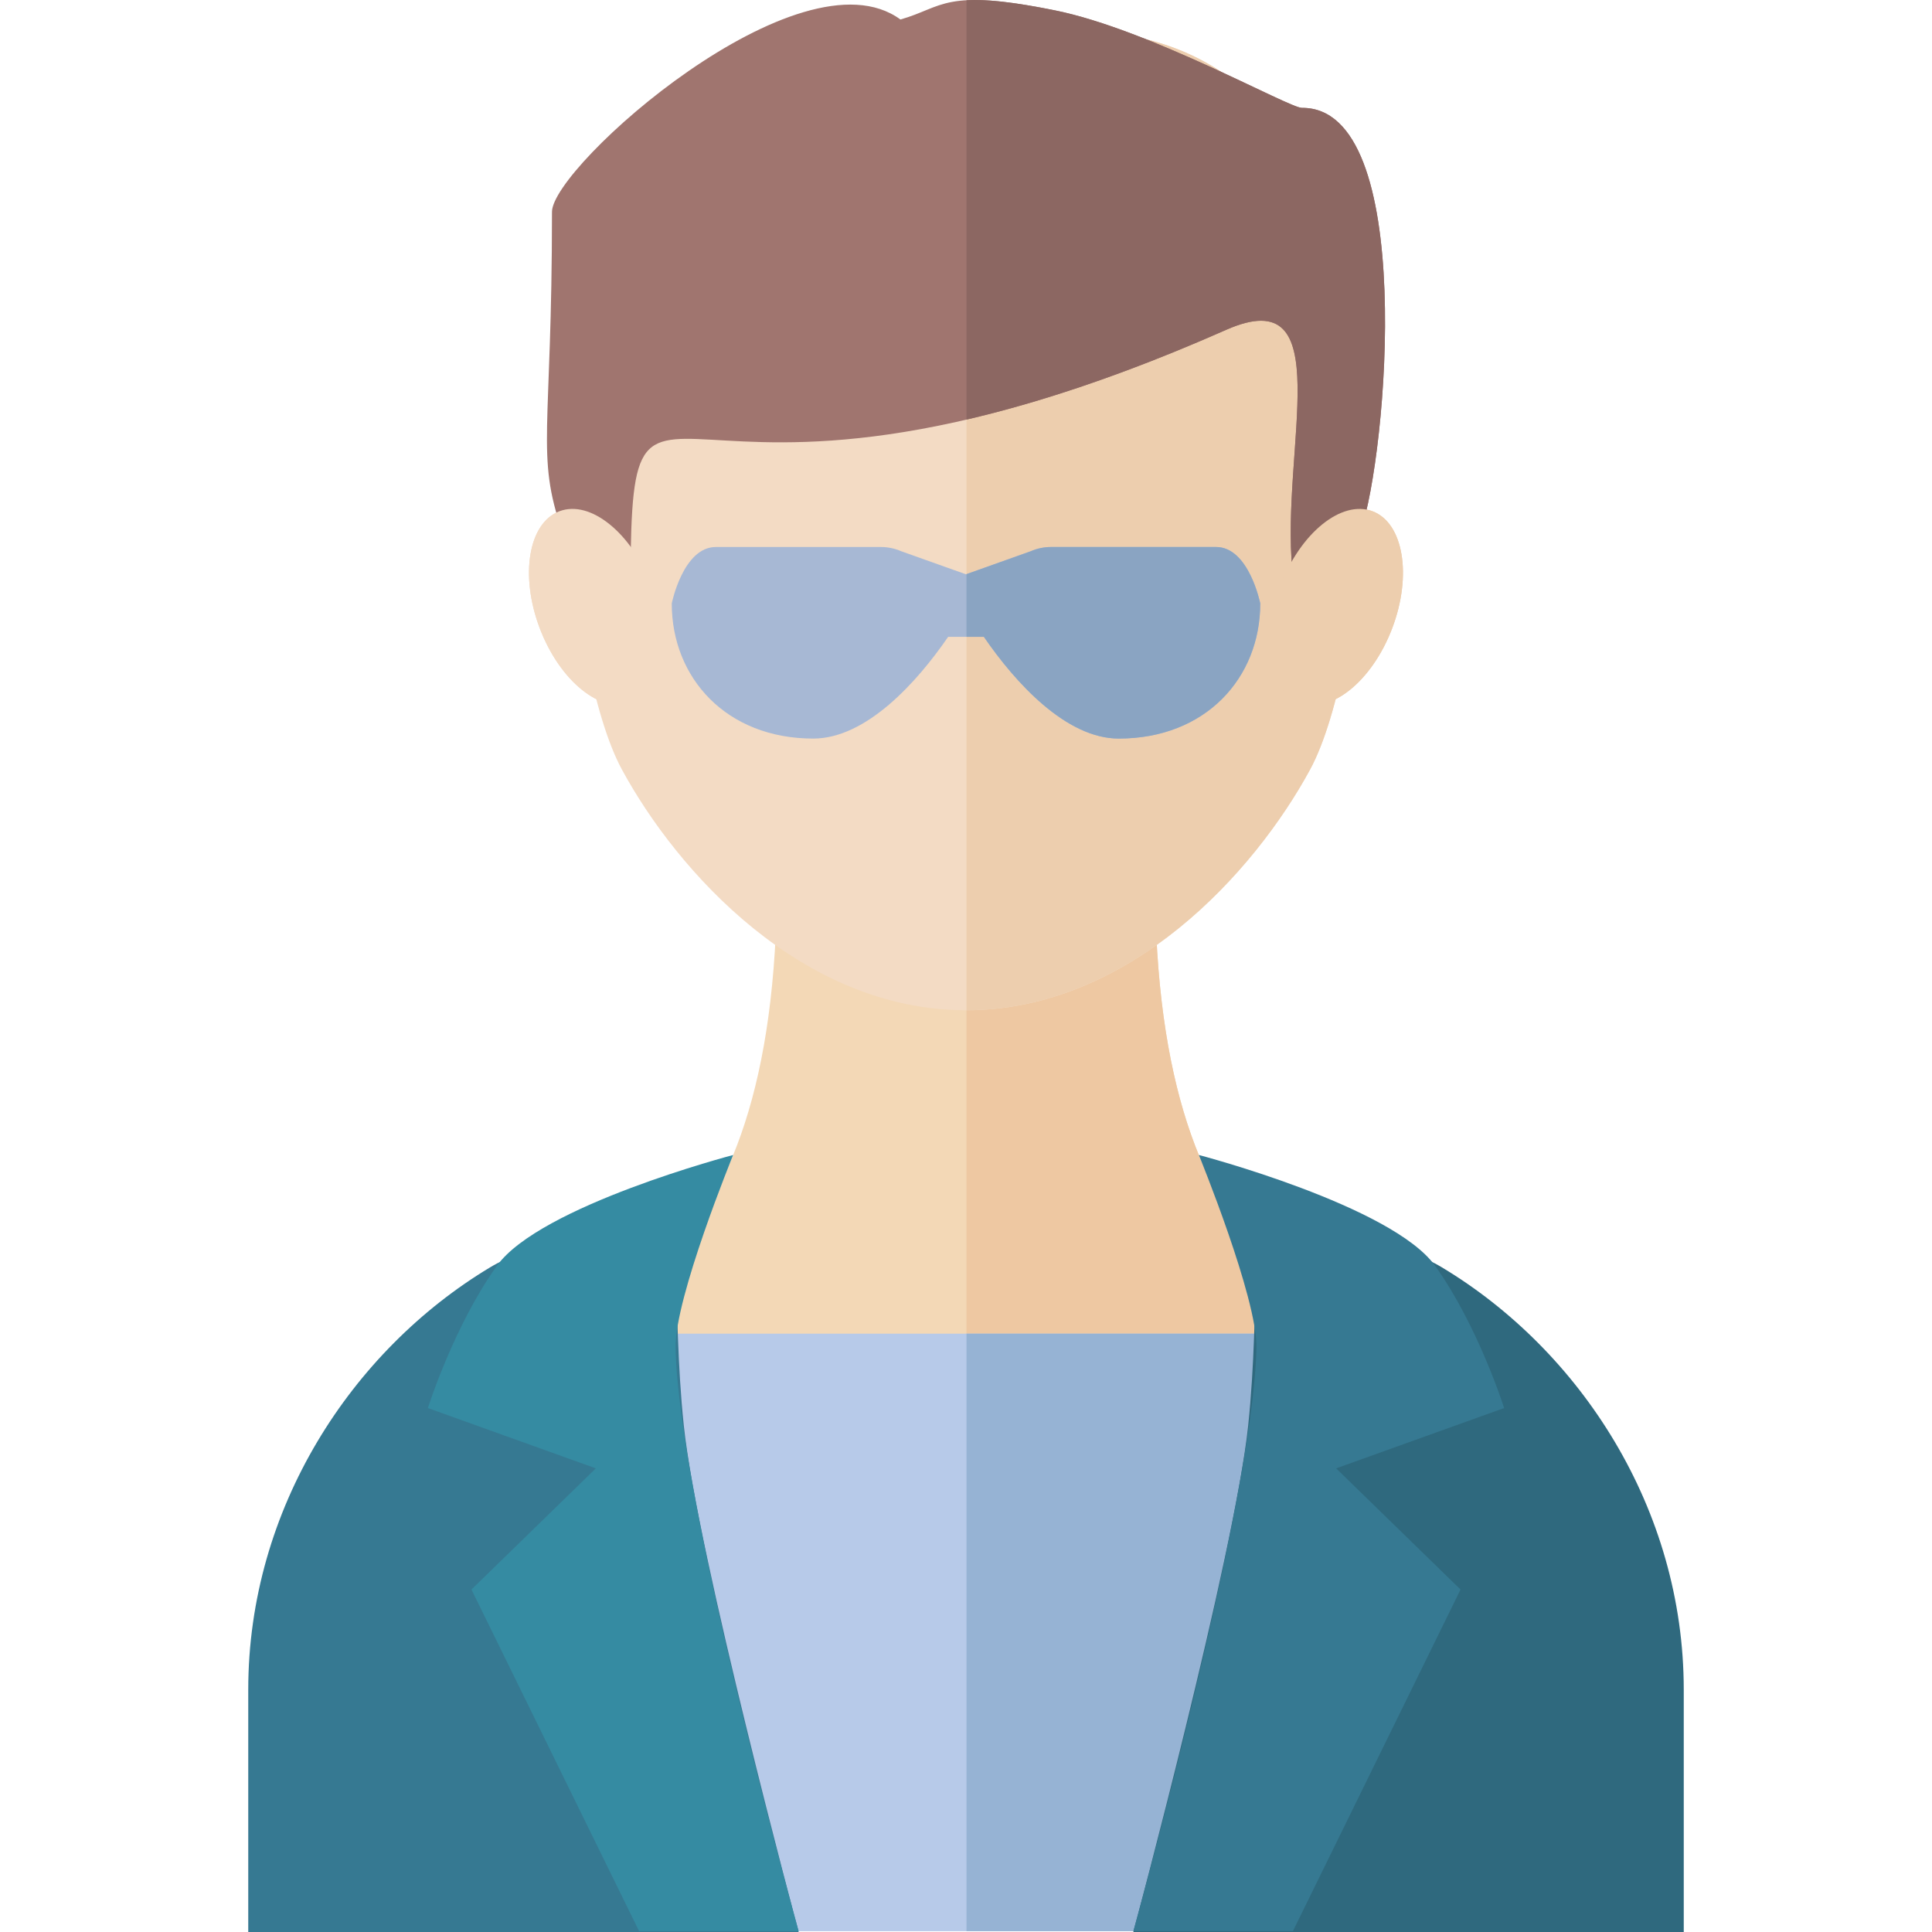
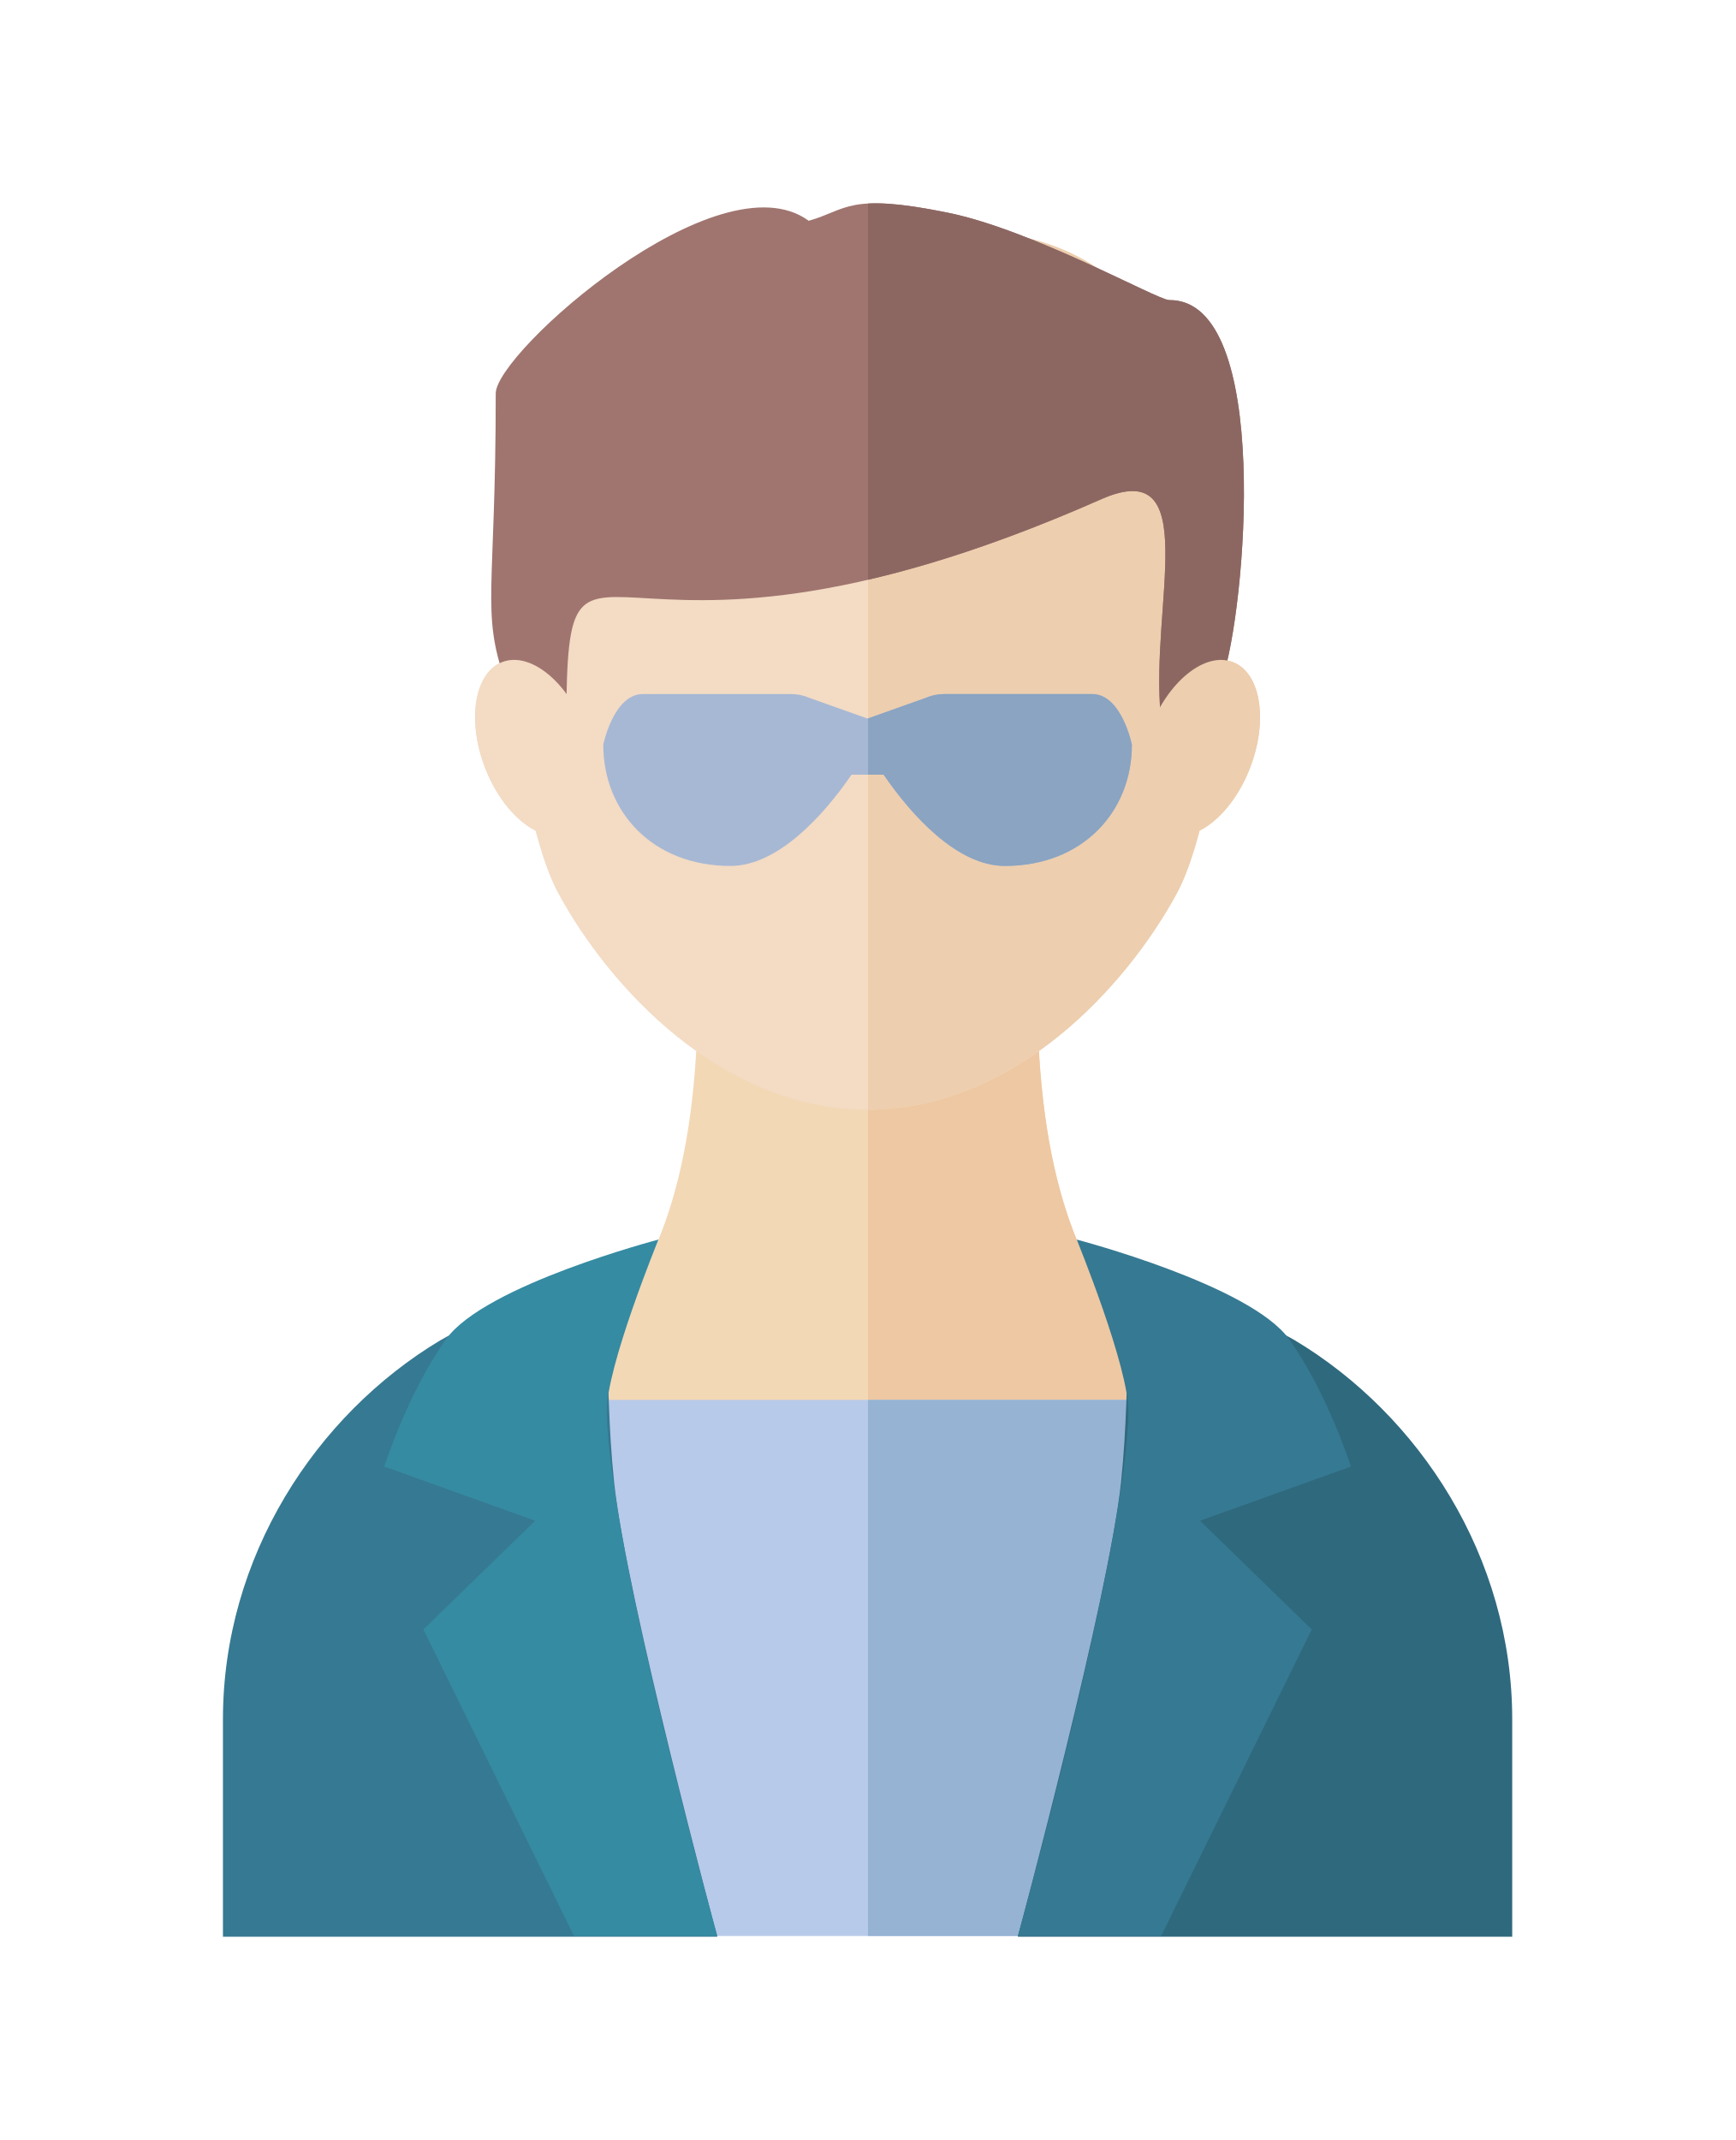
- <svg xmlns="http://www.w3.org/2000/svg" version="1.1" id="Layer_1" x="0px" y="0px" viewBox="0 0 324.385 324.385" style="enable-background:new 0 0 324.385 324.385;" xml:space="preserve">
-   <g id="XMLID_1093_">
-     <g id="XMLID_1094_">
-       <g id="XMLID_1304_">
-         <path id="XMLID_1305_" style="fill:#F3D8B6;" d="M245.381,228.832c-18.667-6.681-51.458-11.736-51.458-81.376h-29.23h-5.002     h-29.23c0,69.64-32.791,74.695-51.458,81.376c0,47.368,68.832,48.824,80.688,53.239v1.537c0,0,0.922-0.188,2.501-0.68     c1.579,0.492,2.501,0.68,2.501,0.68v-1.537C176.549,277.657,245.381,276.2,245.381,228.832z" />
-       </g>
-       <path id="XMLID_1306_" style="fill:#EEC8A2;" d="M193.923,147.457h-29.23h-2.417v135.497c1.526,0.472,2.417,0.654,2.417,0.654    v-1.537c11.856-4.415,80.688-5.871,80.688-53.239C226.714,222.152,193.923,217.097,193.923,147.457z" />
-     </g>
-     <g id="XMLID_1307_">
-       <g id="XMLID_1308_">
-         <path id="XMLID_1309_" style="fill:#F3DBC4;" d="M162.194,169.619c-27.454,0-48.409-23.119-57.799-40.456     s-15.888-79.445,4.34-106.897c19.808-26.883,53.459-13.838,53.459-13.838s33.649-13.045,53.458,13.838     c20.226,27.452,13.726,89.56,4.335,106.897C210.595,146.5,189.643,169.619,162.194,169.619z" />
-       </g>
-       <path id="XMLID_1310_" style="fill:#EDCEAE;" d="M215.653,22.266C196.395-3.867,164.065,7.729,162.276,8.397v161.22    c27.408-0.046,48.329-23.135,57.712-40.454C229.378,111.826,235.879,49.719,215.653,22.266z" />
-     </g>
-     <g id="XMLID_1311_">
-       <ellipse id="XMLID_65_" transform="matrix(0.3543 -0.9351 0.9351 0.3543 49.5754 275.6114)" style="fill:#EDCEAE;" cx="224.366" cy="101.907" rx="17.187" ry="10.048" />
-       <ellipse id="XMLID_64_" transform="matrix(0.3543 0.9351 -0.9351 0.3543 159.8797 -27.7212)" style="fill:#F3DBC4;" cx="100.014" cy="101.913" rx="17.187" ry="10.048" />
-     </g>
-     <g id="XMLID_1312_">
-       <g id="XMLID_1313_">
-         <path id="XMLID_1314_" style="fill:#A7B8D4;" d="M204.186,91.841h-27.689c-1.185,0-2.356,0.243-3.431,0.713l-10.874,3.873     l-10.874-3.873c-1.075-0.47-2.246-0.713-3.431-0.713h-27.688c-5.509,0-7.411,9.474-7.411,9.474     c0,12.532,9.191,22.692,23.756,22.692c8.882,0,17.409-9.44,22.649-17.081h6c5.24,7.641,13.768,17.081,22.649,17.081     c14.565,0,23.756-10.16,23.756-22.692C211.597,101.315,209.696,91.841,204.186,91.841z" />
-       </g>
-       <path id="XMLID_1315_" style="fill:#8AA4C2;" d="M204.186,91.841h-27.689c-1.185,0-2.356,0.243-3.431,0.713l-10.791,3.843v10.529    h2.917c5.24,7.641,13.768,17.081,22.649,17.081c14.565,0,23.756-10.16,23.756-22.692    C211.597,101.315,209.696,91.841,204.186,91.841z" />
-     </g>
-     <g id="XMLID_1316_">
-       <path id="XMLID_1319_" style="fill:#A0756F;" d="M218.585,18.112c-2.16,0.019-25.469-13.121-41.382-16.355    c-18.766-3.814-18.777-0.529-26.02,1.516C134.348-9.076,92.679,27.924,92.679,35.568c0,37.112-2.768,40.697,1.715,53.646    s8.466,23.407,8.466,23.407s2.988,9.819,2.988-10.697c0-55.843,2.805-3.574,100.009-46.537    c19.157-8.467,9.145,19.96,11.137,40.379s2.988,16.854,2.988,16.854s3.984-10.458,8.466-23.407    C232.931,76.265,237.937,17.942,218.585,18.112z" />
-       <path id="XMLID_1322_" style="fill:#8C6762;" d="M218.585,18.112c-2.16,0.019-25.469-13.121-41.382-16.355    c-7.314-1.487-11.773-1.892-14.928-1.716v70.406c11.865-2.755,26.208-7.381,43.581-15.06c19.157-8.467,9.145,19.96,11.137,40.379    c1.992,20.419,2.988,16.854,2.988,16.854s3.984-10.458,8.466-23.407C232.931,76.265,237.937,17.942,218.585,18.112z" />
-     </g>
-     <g id="XMLID_1323_">
-       <rect id="XMLID_51_" x="105.138" y="223.924" style="fill:#B7CAE9;" width="114.108" height="100.325" />
-       <rect id="XMLID_1324_" x="162.276" y="223.924" style="fill:#96B3D4;" width="56.971" height="100.325" />
-     </g>
-     <g id="XMLID_1325_">
-       <g id="XMLID_1326_">
-         <path id="XMLID_46_" style="fill:#367992;" d="M82.285,212.791c6.042-3.641,19.69-7.43,26.844-9.196     c5.953-1.488,3.486,14.829,5.684,35.763c2.277,21.677,19.285,85.027,19.285,85.027H41.681v-40.681     C41.681,253.273,59.058,226.741,82.285,212.791z" />
-         <path id="XMLID_43_" style="fill:#358BA2;" d="M123.096,193.924c0,0-32.452,8.501-39.684,18.626     c-7.232,10.124-11.571,23.865-11.571,23.865l28.204,10.124l-20.887,20.344l28.15,57.366h26.791c0,0-20.207-72.454-20.67-97.992     C113.277,217.89,123.096,193.924,123.096,193.924z" />
-       </g>
-       <g id="XMLID_1327_">
-         <path id="XMLID_1332_" style="fill:#2F697E;" d="M242.099,212.791c-6.042-3.641-19.69-7.43-26.844-9.196     c-5.953-1.488-3.486,14.829-5.684,35.763c-2.277,21.677-19.285,85.027-19.285,85.027h92.418v-40.681     C282.704,253.273,265.327,226.741,242.099,212.791z" />
-         <path id="XMLID_1335_" style="fill:#367992;" d="M201.289,193.924c0,0,32.452,8.501,39.684,18.626     c7.232,10.124,11.571,23.865,11.571,23.865l-28.204,10.124l20.887,20.344l-28.15,57.366h-26.791c0,0,20.207-72.454,20.669-97.992     C211.107,217.89,201.289,193.924,201.289,193.924z" />
-       </g>
-     </g>
-     <g id="XMLID_1336_">
-       <ellipse id="XMLID_33_" transform="matrix(0.3543 -0.9351 0.9351 0.3543 49.5754 275.6114)" style="fill:#EDCEAE;" cx="224.366" cy="101.907" rx="17.187" ry="10.048" />
-       <ellipse id="XMLID_32_" transform="matrix(0.3543 0.9351 -0.9351 0.3543 159.8797 -27.7212)" style="fill:#F3DBC4;" cx="100.014" cy="101.913" rx="17.187" ry="10.048" />
-     </g>
+ <svg xmlns="http://www.w3.org/2000/svg" width="150px" height="185px" viewBox="0 0 150 185" version="1.1">
+   <g id="surface1">
+     <path style=" stroke:none;fill-rule:nonzero;fill:rgb(95.294%,84.706%,71.373%);fill-opacity:1;" d="M 113.469 123.285 C 104.836 120.199 89.672 117.863 89.672 85.691 L 60.328 85.691 C 60.328 117.863 45.164 120.199 36.531 123.285 C 36.531 145.164 68.359 145.84 73.844 147.879 L 73.844 148.586 C 73.844 148.586 74.27 148.5 75 148.273 C 75.73 148.5 76.156 148.586 76.156 148.586 L 76.156 147.879 C 81.641 145.84 113.469 145.164 113.469 123.285 Z M 113.469 123.285 " />
+     <path style=" stroke:none;fill-rule:nonzero;fill:rgb(93.333%,78.431%,63.529%);fill-opacity:1;" d="M 89.672 85.691 L 75.039 85.691 L 75.039 148.285 C 75.746 148.504 76.156 148.586 76.156 148.586 L 76.156 147.879 C 81.641 145.84 113.469 145.164 113.469 123.285 C 104.836 120.199 89.672 117.863 89.672 85.691 Z M 89.672 85.691 " />
+     <path style=" stroke:none;fill-rule:nonzero;fill:rgb(95.294%,85.882%,76.863%);fill-opacity:1;" d="M 75 95.93 C 62.305 95.93 52.613 85.25 48.273 77.242 C 43.93 69.23 40.926 40.543 50.281 27.859 C 59.441 15.441 75 21.469 75 21.469 C 75 21.469 90.559 15.441 99.719 27.859 C 109.074 40.543 106.066 69.23 101.727 77.242 C 97.383 85.25 87.695 95.93 75 95.93 Z M 75 95.93 " />
+     <path style=" stroke:none;fill-rule:nonzero;fill:rgb(92.941%,80.784%,68.235%);fill-opacity:1;" d="M 99.723 27.859 C 90.816 15.789 75.867 21.145 75.039 21.453 L 75.039 95.93 C 87.711 95.91 97.387 85.242 101.727 77.242 C 106.066 69.23 109.074 40.543 99.723 27.859 Z M 99.723 27.859 " />
+     <path style=" stroke:none;fill-rule:nonzero;fill:rgb(92.941%,80.784%,68.235%);fill-opacity:1;" d="M 106.562 57.23 C 104.164 56.32 100.957 58.91 99.402 63.008 C 97.848 67.109 98.531 71.168 100.93 72.078 C 103.332 72.988 106.539 70.398 108.094 66.297 C 109.648 62.195 108.961 58.137 106.562 57.23 Z M 106.562 57.23 " />
+     <path style=" stroke:none;fill-rule:nonzero;fill:rgb(95.294%,85.882%,76.863%);fill-opacity:1;" d="M 49.066 72.074 C 51.465 71.168 52.148 67.109 50.594 63.008 C 49.039 58.906 45.832 56.32 43.434 57.227 C 41.035 58.137 40.348 62.195 41.902 66.297 C 43.457 70.398 46.664 72.984 49.066 72.074 Z M 49.066 72.074 " />
+     <path style=" stroke:none;fill-rule:nonzero;fill:rgb(65.49%,72.157%,83.137%);fill-opacity:1;" d="M 94.418 60 L 81.617 60 C 81.066 60 80.523 60.113 80.027 60.332 L 75 62.121 L 69.973 60.332 C 69.477 60.113 68.934 60 68.383 60 L 55.582 60 C 53.035 60 52.152 64.379 52.152 64.379 C 52.152 70.168 56.406 74.859 63.141 74.859 C 67.246 74.859 71.191 70.5 73.613 66.969 L 76.387 66.969 C 78.809 70.5 82.754 74.859 86.859 74.859 C 93.598 74.859 97.848 70.168 97.848 64.379 C 97.848 64.379 96.965 60 94.418 60 Z M 94.418 60 " />
+     <path style=" stroke:none;fill-rule:nonzero;fill:rgb(54.118%,64.314%,76.078%);fill-opacity:1;" d="M 94.418 60 L 81.617 60 C 81.066 60 80.523 60.113 80.027 60.332 L 75.039 62.105 L 75.039 66.969 L 76.387 66.969 C 78.809 70.5 82.754 74.859 86.859 74.859 C 93.594 74.859 97.848 70.168 97.848 64.379 C 97.848 64.379 96.965 60 94.418 60 Z M 94.418 60 " />
+     <path style=" stroke:none;fill-rule:nonzero;fill:rgb(62.745%,45.882%,43.529%);fill-opacity:1;" d="M 101.074 25.941 C 100.078 25.949 89.301 19.879 81.941 18.387 C 73.266 16.625 73.258 18.141 69.91 19.086 C 62.125 13.383 42.855 30.473 42.855 34.008 C 42.855 51.148 41.578 52.805 43.648 58.789 C 45.723 64.77 47.562 69.602 47.562 69.602 C 47.562 69.602 48.945 74.137 48.945 64.66 C 48.945 38.863 50.242 63.008 95.191 43.16 C 104.051 39.25 99.418 52.383 100.34 61.812 C 101.262 71.246 101.723 69.602 101.723 69.602 C 101.723 69.602 103.566 64.77 105.637 58.785 C 107.711 52.805 110.027 25.863 101.074 25.941 Z M 101.074 25.941 " />
+     <path style=" stroke:none;fill-rule:nonzero;fill:rgb(54.902%,40.392%,38.431%);fill-opacity:1;" d="M 101.074 25.941 C 100.078 25.949 89.301 19.879 81.941 18.387 C 78.559 17.699 76.496 17.512 75.039 17.594 L 75.039 50.117 C 80.523 48.848 87.156 46.707 95.191 43.16 C 104.051 39.25 99.418 52.383 100.34 61.812 C 101.262 71.246 101.723 69.602 101.723 69.602 C 101.723 69.602 103.566 64.77 105.637 58.785 C 107.711 52.805 110.027 25.863 101.074 25.941 Z M 101.074 25.941 " />
+     <path style=" stroke:none;fill-rule:nonzero;fill:rgb(71.765%,79.216%,91.373%);fill-opacity:1;" d="M 48.617 121.02 L 101.383 121.02 L 101.383 167.363 L 48.617 167.363 Z M 48.617 121.02 " />
+     <path style=" stroke:none;fill-rule:nonzero;fill:rgb(58.824%,70.196%,83.137%);fill-opacity:1;" d="M 75.039 121.02 L 101.383 121.02 L 101.383 167.363 L 75.039 167.363 Z M 75.039 121.02 " />
+     <path style=" stroke:none;fill-rule:nonzero;fill:rgb(21.176%,47.451%,57.255%);fill-opacity:1;" d="M 38.051 115.875 C 40.844 114.191 47.156 112.441 50.465 111.625 C 53.215 110.938 52.074 118.477 53.09 128.148 C 54.145 138.16 62.008 167.426 62.008 167.426 L 19.273 167.426 L 19.273 148.633 C 19.273 134.574 27.309 122.32 38.051 115.875 Z M 38.051 115.875 " />
+     <path style=" stroke:none;fill-rule:nonzero;fill:rgb(20.784%,54.51%,63.529%);fill-opacity:1;" d="M 56.922 107.16 C 56.922 107.16 41.914 111.086 38.57 115.762 C 35.227 120.441 33.219 126.785 33.219 126.785 L 46.262 131.465 L 36.602 140.863 L 49.621 167.363 L 62.012 167.363 C 62.012 167.363 52.664 133.891 52.449 122.094 C 52.379 118.23 56.922 107.16 56.922 107.16 Z M 56.922 107.16 " />
+     <path style=" stroke:none;fill-rule:nonzero;fill:rgb(18.431%,41.176%,49.412%);fill-opacity:1;" d="M 111.949 115.875 C 109.156 114.191 102.844 112.441 99.535 111.625 C 96.785 110.938 97.926 118.477 96.91 128.148 C 95.855 138.16 87.988 167.426 87.988 167.426 L 130.727 167.426 L 130.727 148.633 C 130.727 134.574 122.691 122.32 111.949 115.875 Z M 111.949 115.875 " />
+     <path style=" stroke:none;fill-rule:nonzero;fill:rgb(21.176%,47.451%,57.255%);fill-opacity:1;" d="M 93.078 107.16 C 93.078 107.16 108.086 111.086 111.43 115.762 C 114.773 120.441 116.781 126.785 116.781 126.785 L 103.738 131.465 L 113.398 140.863 L 100.379 167.363 L 87.988 167.363 C 87.988 167.363 97.336 133.891 97.547 122.094 C 97.617 118.23 93.078 107.16 93.078 107.16 Z M 93.078 107.16 " />
+     <path style=" stroke:none;fill-rule:nonzero;fill:rgb(92.941%,80.784%,68.235%);fill-opacity:1;" d="M 106.562 57.23 C 104.164 56.32 100.957 58.91 99.402 63.008 C 97.848 67.109 98.531 71.168 100.93 72.078 C 103.332 72.988 106.539 70.398 108.094 66.297 C 109.648 62.195 108.961 58.137 106.562 57.23 Z M 106.562 57.23 " />
+     <path style=" stroke:none;fill-rule:nonzero;fill:rgb(95.294%,85.882%,76.863%);fill-opacity:1;" d="M 49.066 72.074 C 51.465 71.168 52.148 67.109 50.594 63.008 C 49.039 58.906 45.832 56.32 43.434 57.227 C 41.035 58.137 40.348 62.195 41.902 66.297 C 43.457 70.398 46.664 72.984 49.066 72.074 Z M 49.066 72.074 " />
  </g>
-   <g>
- </g>
-   <g>
- </g>
-   <g>
- </g>
-   <g>
- </g>
-   <g>
- </g>
-   <g>
- </g>
-   <g>
- </g>
-   <g>
- </g>
-   <g>
- </g>
-   <g>
- </g>
-   <g>
- </g>
-   <g>
- </g>
-   <g>
- </g>
-   <g>
- </g>
-   <g>
- </g>
</svg>
